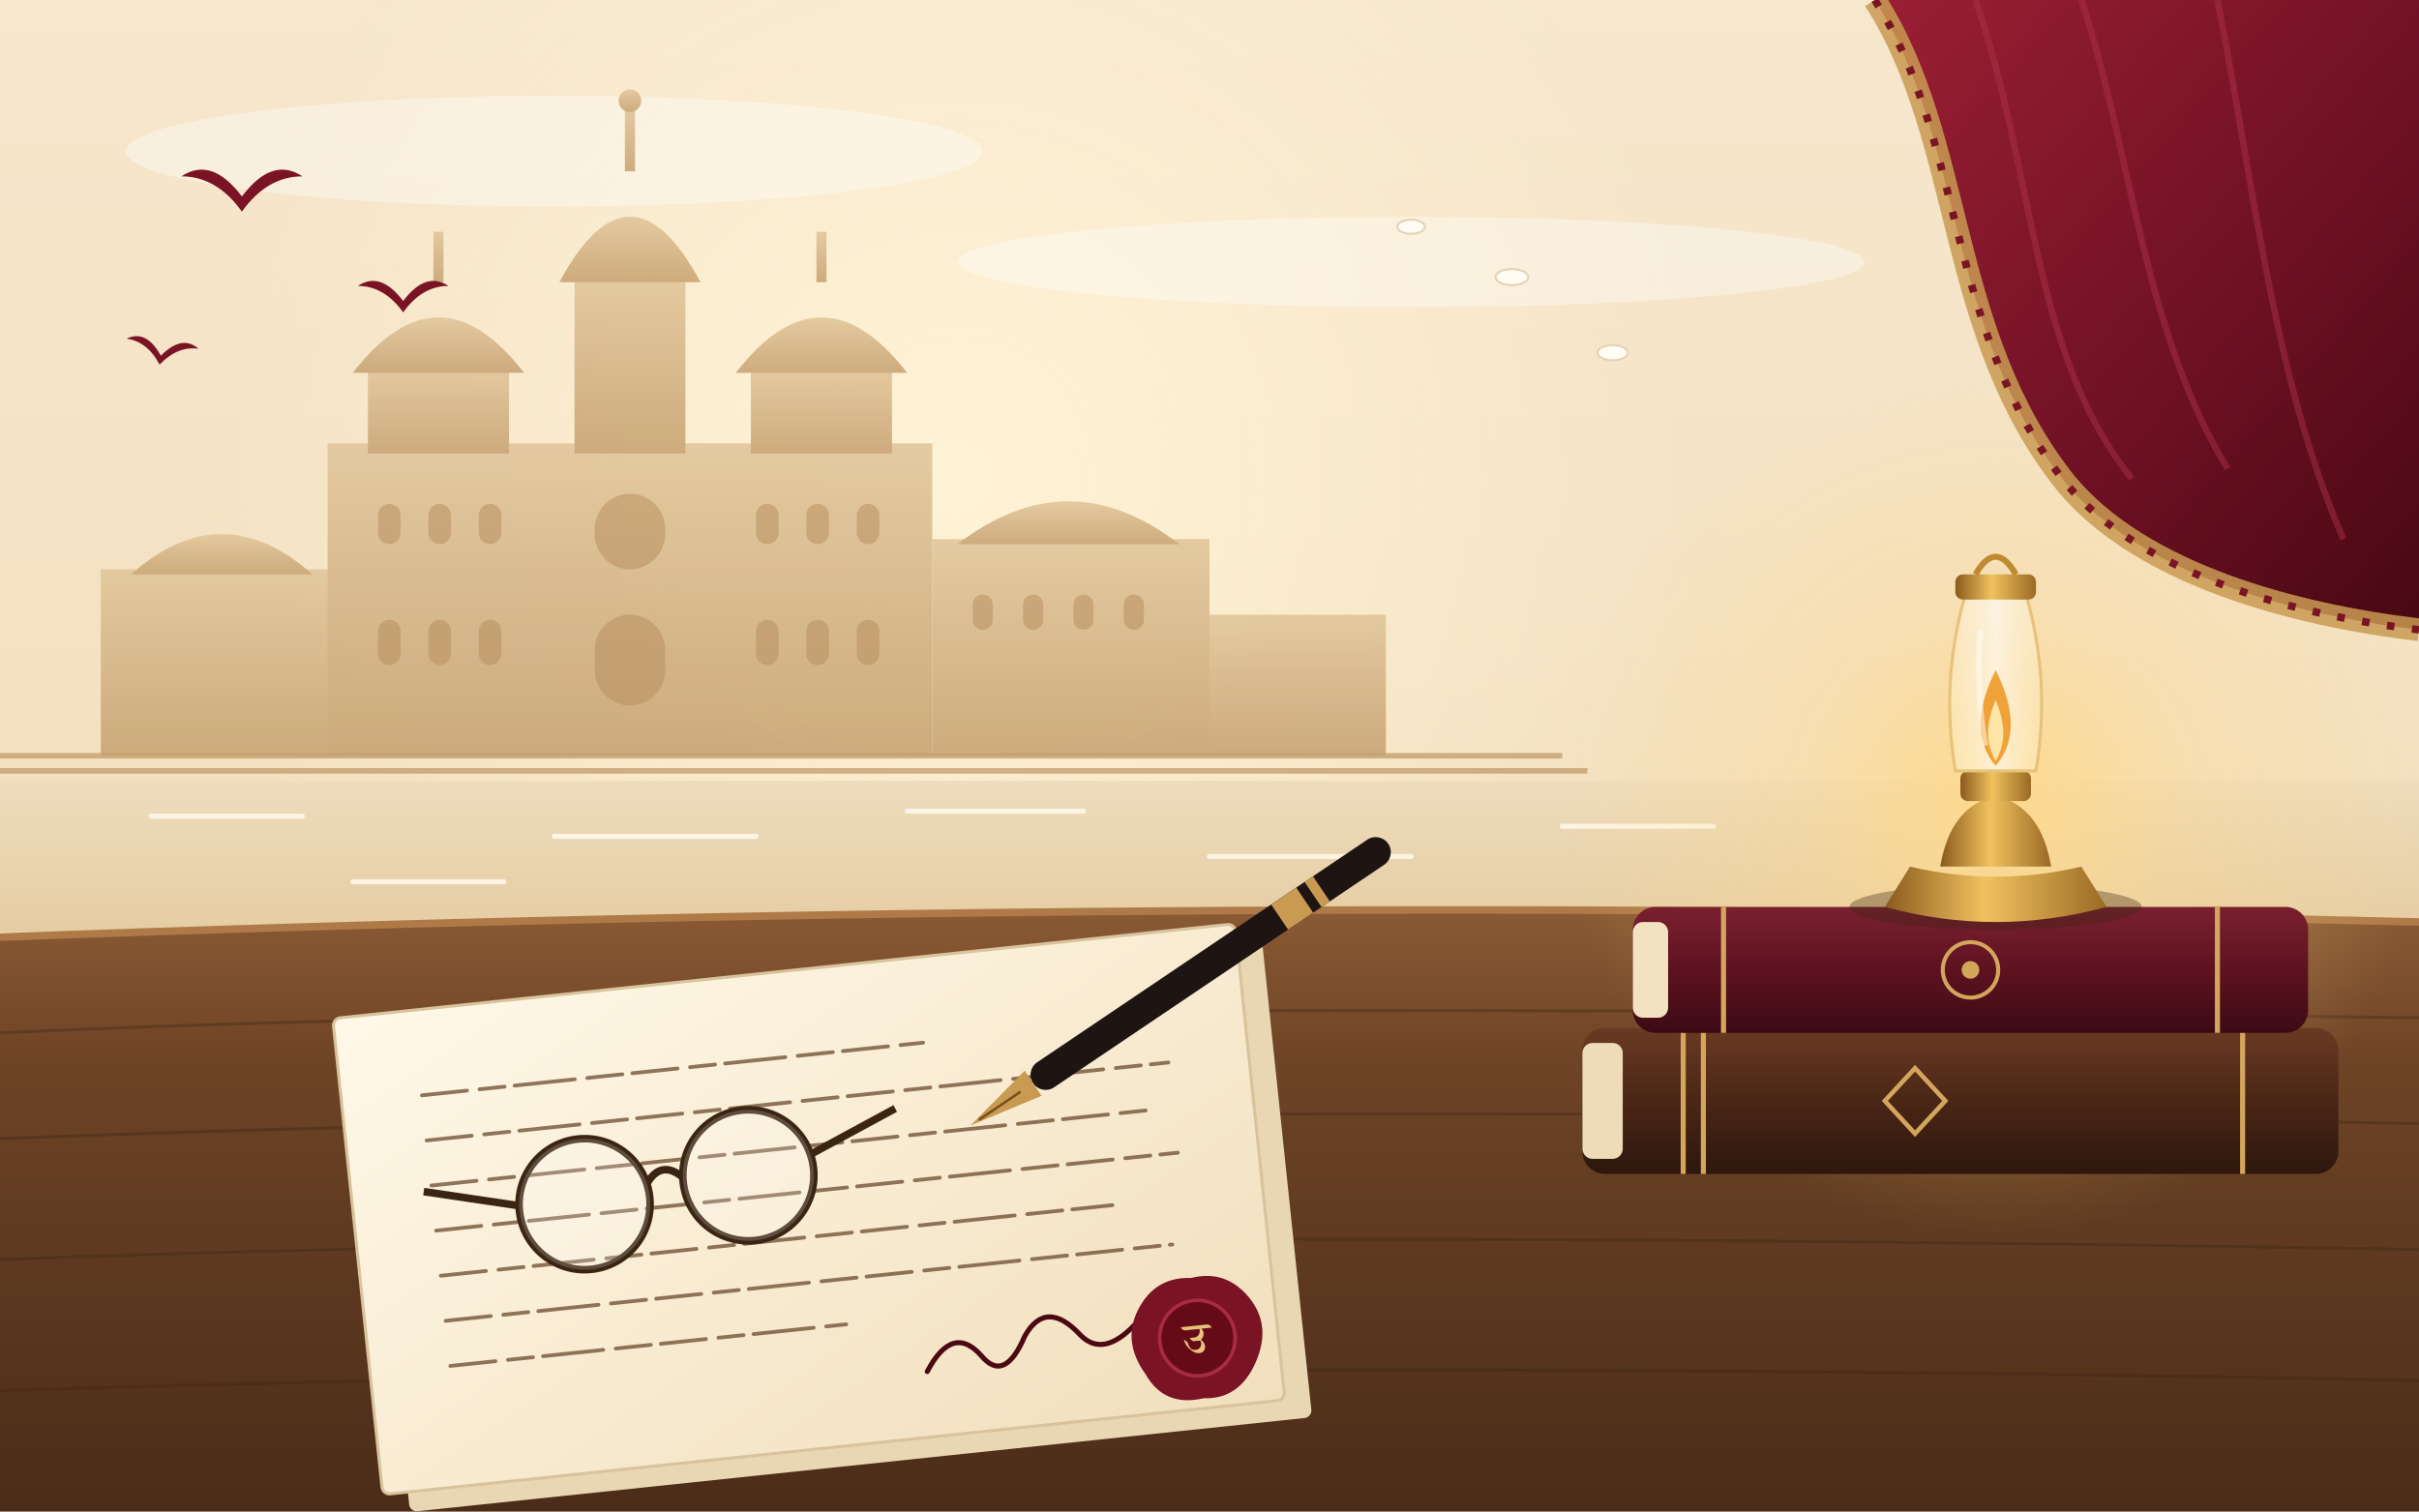
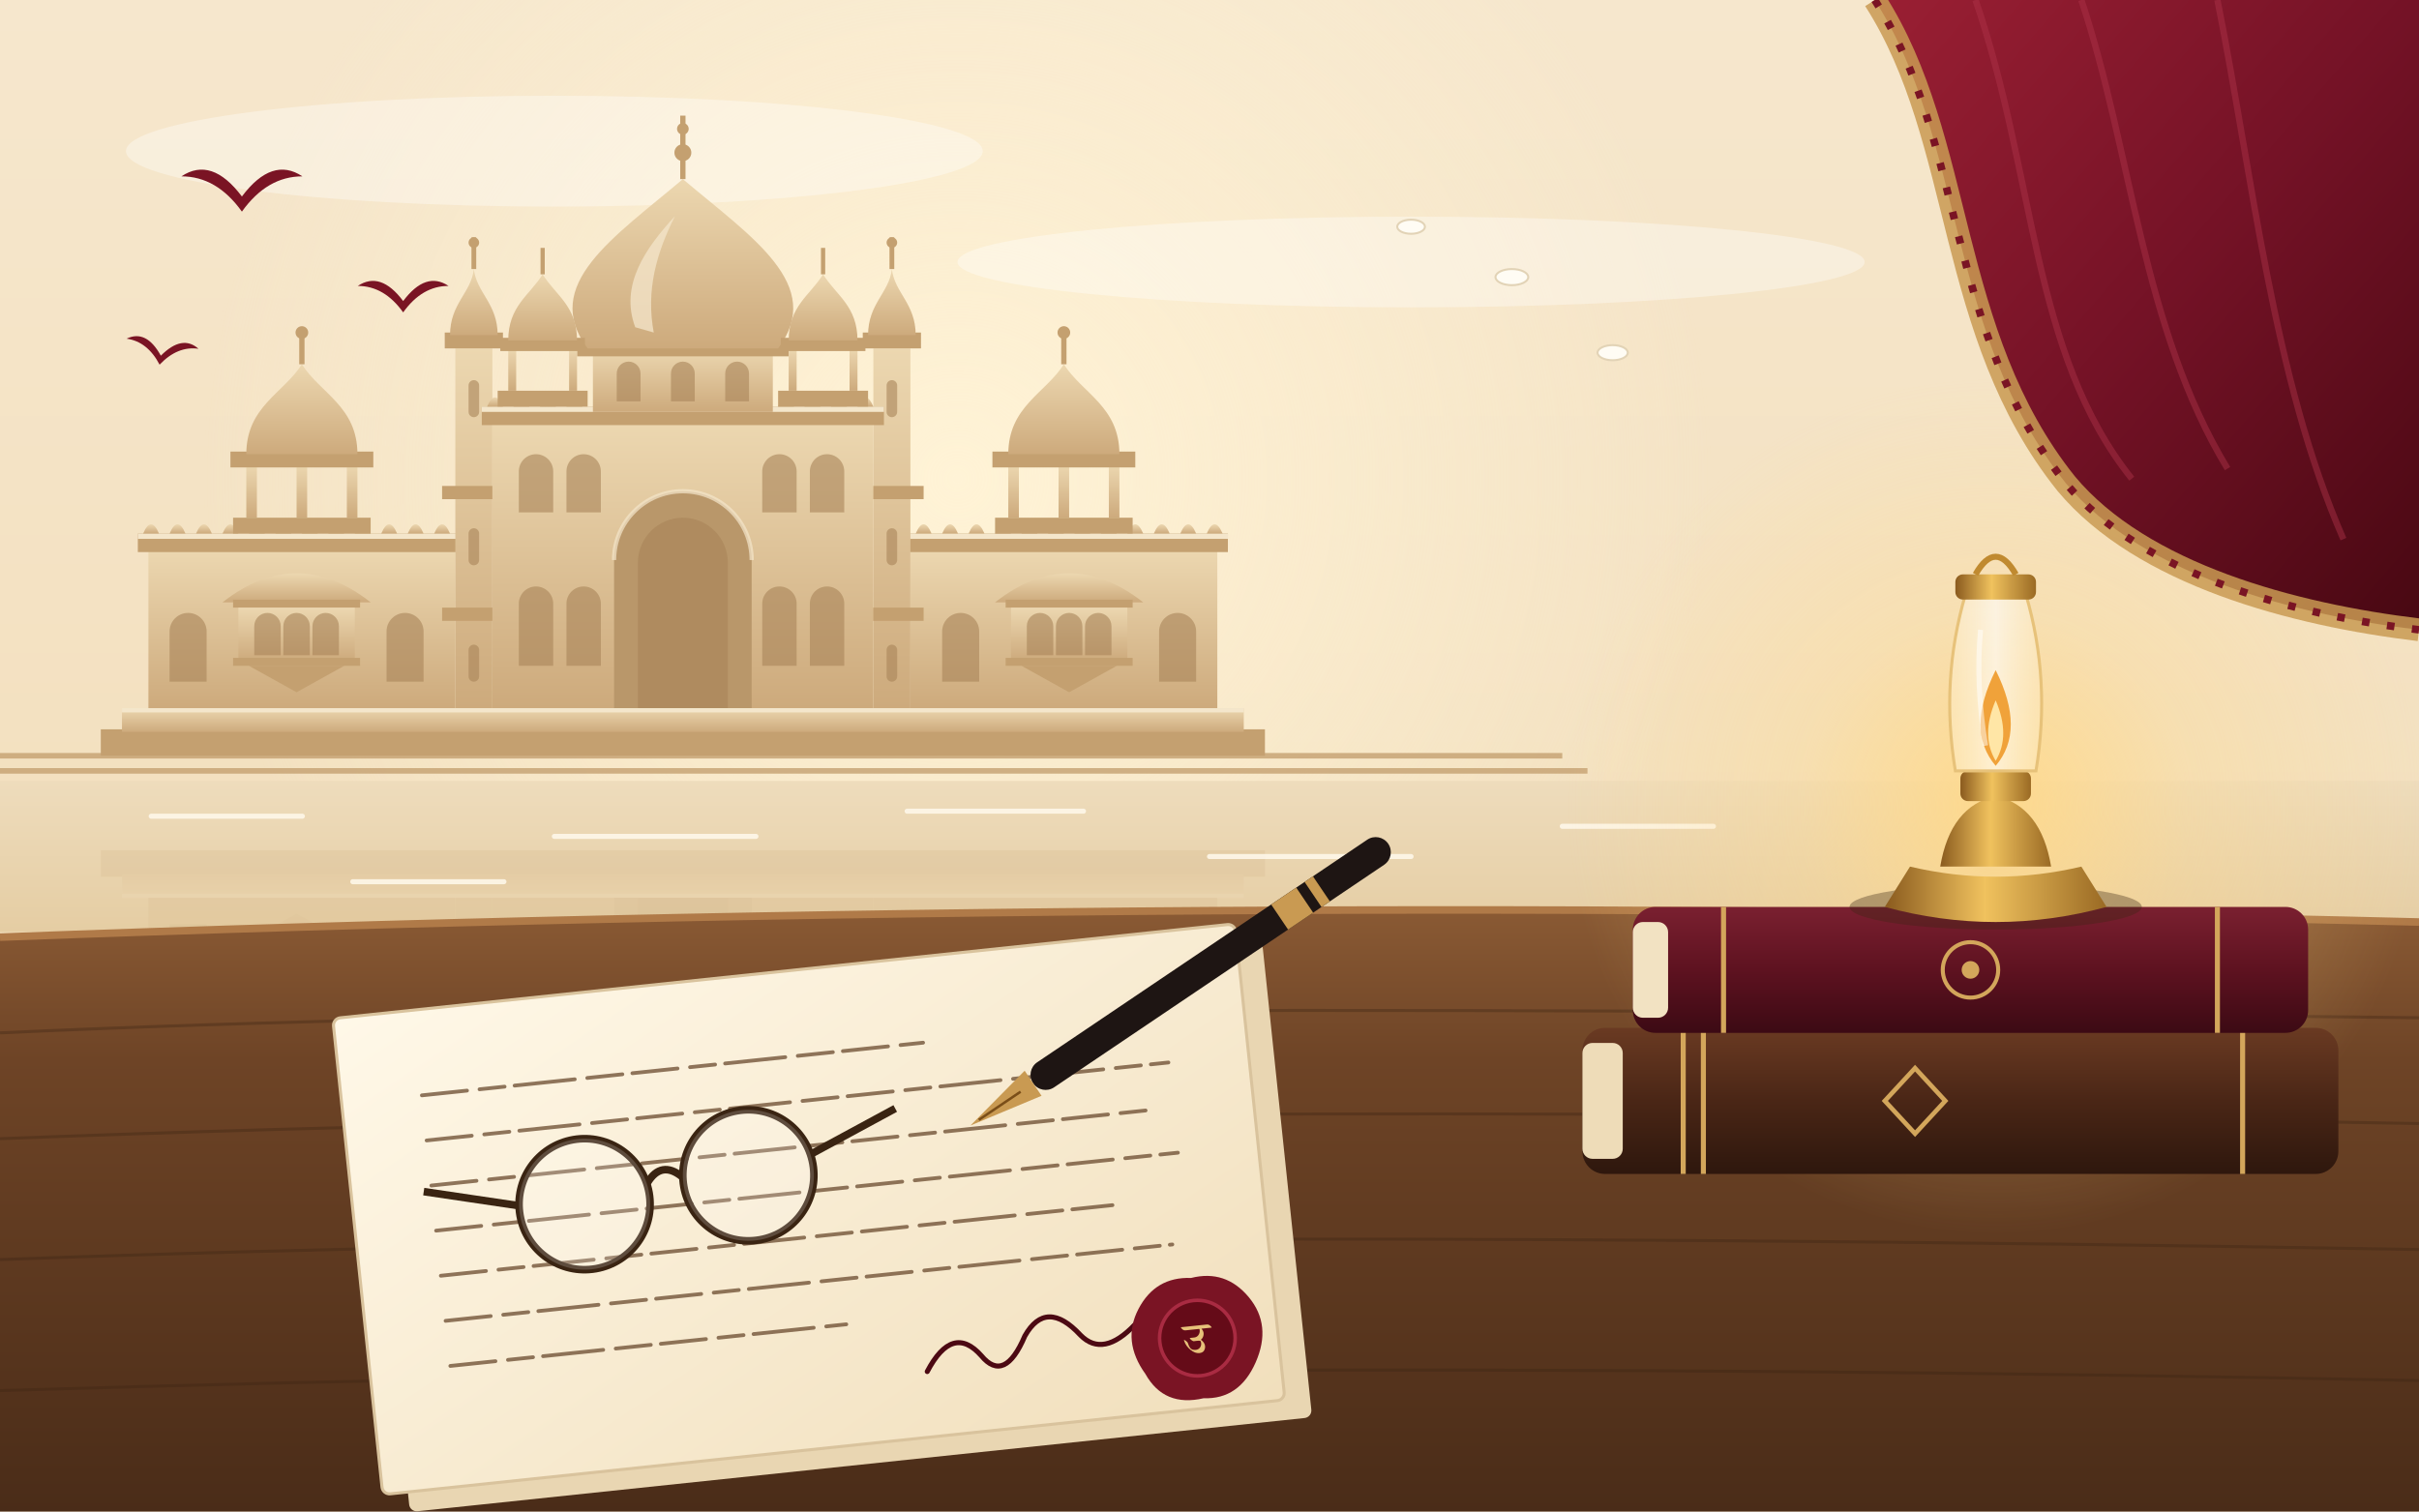
<svg xmlns="http://www.w3.org/2000/svg" viewBox="0 0 960 600">
  <defs>
+     <linearGradient id="edPalA" x1="0" y1="0" x2="0" y2="1">
+       <stop offset="0" stop-color="#ECD7B0" />
+       <stop offset="1" stop-color="#CDAA7C" />
+     </linearGradient>
    <linearGradient id="edSky" x1="0" y1="0" x2="0" y2="1">
      <stop offset="0" stop-color="#F6E7CD" />
      <stop offset=".55" stop-color="#F3E0BF" />
      <stop offset="1" stop-color="#EFD8B2" />
    </linearGradient>
    <radialGradient id="edGlow" cx=".5" cy=".5" r=".5">
      <stop offset="0" stop-color="#FFF3D6" />
      <stop offset="1" stop-color="#FFF3D6" stop-opacity="0" />
    </radialGradient>
    <radialGradient id="edLampGlow" cx=".5" cy=".5" r=".5">
      <stop offset="0" stop-color="#FFD98A" stop-opacity=".95" />
      <stop offset=".45" stop-color="#FFD98A" stop-opacity=".3" />
      <stop offset="1" stop-color="#FFD98A" stop-opacity="0" />
    </radialGradient>
    <linearGradient id="edPal" x1="0" y1="0" x2="0" y2="1">
      <stop offset="0" stop-color="#E2C79C" />
      <stop offset="1" stop-color="#C9A576" />
    </linearGradient>
    <linearGradient id="edRiver" x1="0" y1="0" x2="0" y2="1">
      <stop offset="0" stop-color="#EEDCBC" />
      <stop offset="1" stop-color="#E5CDA3" />
    </linearGradient>
    <linearGradient id="edDesk" x1="0" y1="0" x2="0" y2="1">
      <stop offset="0" stop-color="#8A5A34" />
      <stop offset=".25" stop-color="#6E4426" />
      <stop offset="1" stop-color="#4A2C18" />
    </linearGradient>
    <linearGradient id="edPaper" x1="0" y1="0" x2="1" y2="1">
      <stop offset="0" stop-color="#FFF8E8" />
      <stop offset="1" stop-color="#F1DFBC" />
    </linearGradient>
    <linearGradient id="edLeather" x1="0" y1="0" x2="0" y2="1">
      <stop offset="0" stop-color="#6A3A22" />
      <stop offset=".5" stop-color="#4A2616" />
      <stop offset="1" stop-color="#2E170D" />
    </linearGradient>
    <linearGradient id="edLeather2" x1="0" y1="0" x2="0" y2="1">
      <stop offset="0" stop-color="#7A2030" />
      <stop offset=".5" stop-color="#5E1220" />
      <stop offset="1" stop-color="#3C0A14" />
    </linearGradient>
    <linearGradient id="edBrass" x1="0" y1="0" x2="1" y2="0">
      <stop offset="0" stop-color="#8A5A1E" />
      <stop offset=".45" stop-color="#F0C25E" />
      <stop offset="1" stop-color="#9A6A24" />
    </linearGradient>
    <linearGradient id="edGlass" x1="0" y1="0" x2="1" y2="0">
      <stop offset="0" stop-color="#FFF3D6" stop-opacity=".35" />
      <stop offset=".5" stop-color="#FFFFFF" stop-opacity=".6" />
      <stop offset="1" stop-color="#FFF3D6" stop-opacity=".3" />
    </linearGradient>
    <linearGradient id="edVelvet" x1="0" y1="0" x2="1" y2="1">
      <stop offset="0" stop-color="#9A1F33" />
      <stop offset=".5" stop-color="#741226" />
      <stop offset="1" stop-color="#480812" />
    </linearGradient>
  </defs>
  <rect width="960" height="600" fill="url(#edSky)" />
  <circle class="uj-sunglow" cx="380" cy="190" r="300" fill="url(#edGlow)" />
  <g fill="#FFFFFF" opacity=".35">
    <ellipse cx="220" cy="60" rx="170" ry="22" />
    <ellipse cx="560" cy="104" rx="180" ry="18" />
  </g>
-   <g fill="url(#edPal)" opacity=".92">
-     <rect x="40" y="226" width="96" height="74" />
-     <path d="M52 228 Q88 196 124 228Z" />
-     <rect x="130" y="176" width="240" height="124" />
-     <rect x="146" y="146" width="56" height="34" />
-     <path d="M140 148 Q174 104 208 148Z" />
-     <rect x="172" y="92" width="4" height="20" />
-     <rect x="298" y="146" width="56" height="34" />
-     <path d="M292 148 Q326 104 360 148Z" />
-     <rect x="324" y="92" width="4" height="20" />
-     <rect x="228" y="110" width="44" height="70" />
-     <path d="M222 112 Q250 60 278 112Z" />
-     <rect x="248" y="42" width="4" height="26" />
-     <circle cx="250" cy="40" r="4.5" />
-     <rect x="370" y="214" width="110" height="86" />
-     <path d="M380 216 Q424 182 468 216Z" />
-     <rect x="480" y="244" width="70" height="56" />
-   </g>
-   <g fill="#B48C5C" opacity=".5">
-     <rect x="150" y="200" width="9" height="16" rx="4.5" />
-     <rect x="170" y="200" width="9" height="16" rx="4.5" />
-     <rect x="190" y="200" width="9" height="16" rx="4.5" />
-     <rect x="236" y="196" width="28" height="30" rx="14" />
-     <rect x="300" y="200" width="9" height="16" rx="4.5" />
-     <rect x="320" y="200" width="9" height="16" rx="4.5" />
-     <rect x="340" y="200" width="9" height="16" rx="4.5" />
-     <rect x="150" y="246" width="9" height="18" rx="4.5" />
-     <rect x="170" y="246" width="9" height="18" rx="4.5" />
-     <rect x="190" y="246" width="9" height="18" rx="4.5" />
-     <rect x="236" y="244" width="28" height="36" rx="14" />
-     <rect x="300" y="246" width="9" height="18" rx="4.5" />
-     <rect x="320" y="246" width="9" height="18" rx="4.5" />
-     <rect x="340" y="246" width="9" height="18" rx="4.5" />
-     <rect x="386" y="236" width="8" height="14" rx="4" />
-     <rect x="406" y="236" width="8" height="14" rx="4" />
-     <rect x="426" y="236" width="8" height="14" rx="4" />
-     <rect x="446" y="236" width="8" height="14" rx="4" />
+   <g transform="translate(40.0 37.5) scale(1.05)">
+     <g class="uj-palace">
+       <rect x="0" y="240" width="440" height="10" fill="#C4A070" />
+       <rect x="8" y="232" width="424" height="9" fill="url(#edPalA)" />
+       <rect x="8" y="232" width="424" height="1.6" fill="#F4E6CB" />
+       <g>
+         <rect x="18" y="172" width="116" height="60" fill="url(#edPalA)" />
+         <rect x="14" y="166" width="124" height="7" fill="#C4A070" />
+         <rect x="14" y="166" width="124" height="2" fill="#F4E6CB" />
+         <path d="M16 166 q3 -7 6 0Z" fill="url(#edPalA)" />
+         <path d="M26 166 q3 -7 6 0Z" fill="url(#edPalA)" />
+         <path d="M36 166 q3 -7 6 0Z" fill="url(#edPalA)" />
+         <path d="M46 166 q3 -7 6 0Z" fill="url(#edPalA)" />
+         <path d="M56 166 q3 -7 6 0Z" fill="url(#edPalA)" />
+         <path d="M66 166 q3 -7 6 0Z" fill="url(#edPalA)" />
+         <path d="M76 166 q3 -7 6 0Z" fill="url(#edPalA)" />
+         <path d="M86 166 q3 -7 6 0Z" fill="url(#edPalA)" />
+         <path d="M96 166 q3 -7 6 0Z" fill="url(#edPalA)" />
+         <path d="M106 166 q3 -7 6 0Z" fill="url(#edPalA)" />
+         <path d="M116 166 q3 -7 6 0Z" fill="url(#edPalA)" />
+         <path d="M126 166 q3 -7 6 0Z" fill="url(#edPalA)" />
+         <path d="M46 192 Q74 170 102 192Z" fill="url(#edPalA)" />
+         <rect x="50" y="191" width="48" height="3" fill="#C4A070" />
+         <rect x="52" y="194" width="44" height="20" fill="url(#edPalA)" />
+         <path d="M58 212 V201.0 A5.0 5.0 0 0 1 68 201.0 V212Z" fill="#A88458" opacity=".6" />
+         <path d="M69 212 V201.0 A5.0 5.0 0 0 1 79 201.0 V212Z" fill="#A88458" opacity=".6" />
+         <path d="M80 212 V201.0 A5.0 5.0 0 0 1 90 201.0 V212Z" fill="#A88458" opacity=".6" />
+         <rect x="50" y="213" width="48" height="3" fill="#C4A070" />
+         <path d="M56 216 L74 226 L92 216Z" fill="#C4A070" />
+         <path d="M26 222 V203.0 A7.0 7.0 0 0 1 40 203.0 V222Z" fill="#A88458" opacity=".6" />
+         <path d="M108 222 V203.0 A7.0 7.0 0 0 1 122 203.0 V222Z" fill="#A88458" opacity=".6" />
+         <rect x="50" y="160" width="52" height="6" fill="#C4A070" />
+         <rect x="55" y="140" width="4" height="20" fill="url(#edPalA)" />
+         <rect x="74" y="140" width="4" height="20" fill="url(#edPalA)" />
+         <rect x="93" y="140" width="4" height="20" fill="url(#edPalA)" />
+         <rect x="49" y="135" width="54" height="6" fill="#C4A070" />
+         <path d="M55 136 C55 118 69 113 76 102 C83 113 97 118 97 136Z" fill="url(#edPalA)" />
+         <path d="M76 102 V88" stroke="#C4A070" stroke-width="2" />
+         <circle cx="76" cy="90" r="2.4" fill="#C4A070" />
+         <rect x="134" y="96" width="14" height="136" fill="url(#edPalA)" />
+         <rect x="129" y="148" width="24" height="5" fill="#C4A070" />
+         <rect x="129" y="194" width="24" height="5" fill="#C4A070" />
+         <rect x="130" y="90" width="22" height="6" fill="#C4A070" />
+         <path d="M132 91 C132 79 140 75 141 66 C142 75 150 79 150 91Z" fill="url(#edPalA)" />
+         <path d="M141 66 V54" stroke="#C4A070" stroke-width="1.8" />
+         <circle cx="141" cy="56" r="2" fill="#C4A070" />
+         <rect x="139" y="108" width="4" height="14" rx="2" fill="#A88458" opacity=".6" />
+         <rect x="139" y="164" width="4" height="14" rx="2" fill="#A88458" opacity=".6" />
+         <rect x="139" y="208" width="4" height="14" rx="2" fill="#A88458" opacity=".6" />
+       </g>
+       <g transform="translate(440 0) scale(-1 1)">
+         <rect x="18" y="172" width="116" height="60" fill="url(#edPalA)" />
+         <rect x="14" y="166" width="124" height="7" fill="#C4A070" />
+         <rect x="14" y="166" width="124" height="2" fill="#F4E6CB" />
+         <path d="M16 166 q3 -7 6 0Z" fill="url(#edPalA)" />
+         <path d="M26 166 q3 -7 6 0Z" fill="url(#edPalA)" />
+         <path d="M36 166 q3 -7 6 0Z" fill="url(#edPalA)" />
+         <path d="M46 166 q3 -7 6 0Z" fill="url(#edPalA)" />
+         <path d="M56 166 q3 -7 6 0Z" fill="url(#edPalA)" />
+         <path d="M66 166 q3 -7 6 0Z" fill="url(#edPalA)" />
+         <path d="M76 166 q3 -7 6 0Z" fill="url(#edPalA)" />
+         <path d="M86 166 q3 -7 6 0Z" fill="url(#edPalA)" />
+         <path d="M96 166 q3 -7 6 0Z" fill="url(#edPalA)" />
+         <path d="M106 166 q3 -7 6 0Z" fill="url(#edPalA)" />
+         <path d="M116 166 q3 -7 6 0Z" fill="url(#edPalA)" />
+         <path d="M126 166 q3 -7 6 0Z" fill="url(#edPalA)" />
+         <path d="M46 192 Q74 170 102 192Z" fill="url(#edPalA)" />
+         <rect x="50" y="191" width="48" height="3" fill="#C4A070" />
+         <rect x="52" y="194" width="44" height="20" fill="url(#edPalA)" />
+         <path d="M58 212 V201.0 A5.0 5.0 0 0 1 68 201.0 V212Z" fill="#A88458" opacity=".6" />
+         <path d="M69 212 V201.0 A5.0 5.0 0 0 1 79 201.0 V212Z" fill="#A88458" opacity=".6" />
+         <path d="M80 212 V201.0 A5.0 5.0 0 0 1 90 201.0 V212Z" fill="#A88458" opacity=".6" />
+         <rect x="50" y="213" width="48" height="3" fill="#C4A070" />
+         <path d="M56 216 L74 226 L92 216Z" fill="#C4A070" />
+         <path d="M26 222 V203.0 A7.0 7.0 0 0 1 40 203.0 V222Z" fill="#A88458" opacity=".6" />
+         <path d="M108 222 V203.0 A7.0 7.0 0 0 1 122 203.0 V222Z" fill="#A88458" opacity=".6" />
+         <rect x="50" y="160" width="52" height="6" fill="#C4A070" />
+         <rect x="55" y="140" width="4" height="20" fill="url(#edPalA)" />
+         <rect x="74" y="140" width="4" height="20" fill="url(#edPalA)" />
+         <rect x="93" y="140" width="4" height="20" fill="url(#edPalA)" />
+         <rect x="49" y="135" width="54" height="6" fill="#C4A070" />
+         <path d="M55 136 C55 118 69 113 76 102 C83 113 97 118 97 136Z" fill="url(#edPalA)" />
+         <path d="M76 102 V88" stroke="#C4A070" stroke-width="2" />
+         <circle cx="76" cy="90" r="2.4" fill="#C4A070" />
+         <rect x="134" y="96" width="14" height="136" fill="url(#edPalA)" />
+         <rect x="129" y="148" width="24" height="5" fill="#C4A070" />
+         <rect x="129" y="194" width="24" height="5" fill="#C4A070" />
+         <rect x="130" y="90" width="22" height="6" fill="#C4A070" />
+         <path d="M132 91 C132 79 140 75 141 66 C142 75 150 79 150 91Z" fill="url(#edPalA)" />
+         <path d="M141 66 V54" stroke="#C4A070" stroke-width="1.8" />
+         <circle cx="141" cy="56" r="2" fill="#C4A070" />
+         <rect x="139" y="108" width="4" height="14" rx="2" fill="#A88458" opacity=".6" />
+         <rect x="139" y="164" width="4" height="14" rx="2" fill="#A88458" opacity=".6" />
+         <rect x="139" y="208" width="4" height="14" rx="2" fill="#A88458" opacity=".6" />
+       </g>
+       <rect x="148" y="124" width="144" height="108" fill="url(#edPalA)" />
+       <rect x="144" y="118" width="152" height="7" fill="#C4A070" />
+       <rect x="144" y="118" width="152" height="2" fill="#F4E6CB" />
+       <path d="M146 118 q3 -7 6 0Z" fill="url(#edPalA)" />
+       <path d="M156 118 q3 -7 6 0Z" fill="url(#edPalA)" />
+       <path d="M166 118 q3 -7 6 0Z" fill="url(#edPalA)" />
+       <path d="M176 118 q3 -7 6 0Z" fill="url(#edPalA)" />
+       <path d="M186 118 q3 -7 6 0Z" fill="url(#edPalA)" />
+       <path d="M196 118 q3 -7 6 0Z" fill="url(#edPalA)" />
+       <path d="M206 118 q3 -7 6 0Z" fill="url(#edPalA)" />
+       <path d="M216 118 q3 -7 6 0Z" fill="url(#edPalA)" />
+       <path d="M226 118 q3 -7 6 0Z" fill="url(#edPalA)" />
+       <path d="M236 118 q3 -7 6 0Z" fill="url(#edPalA)" />
+       <path d="M246 118 q3 -7 6 0Z" fill="url(#edPalA)" />
+       <path d="M256 118 q3 -7 6 0Z" fill="url(#edPalA)" />
+       <path d="M266 118 q3 -7 6 0Z" fill="url(#edPalA)" />
+       <path d="M276 118 q3 -7 6 0Z" fill="url(#edPalA)" />
+       <path d="M286 118 q3 -7 6 0Z" fill="url(#edPalA)" />
+       <path d="M194 232 V176.0 A26.0 26.0 0 0 1 246 176.0 V232Z" fill="#B9976A" />
+       <path d="M203 232 V177.0 A17.0 17.0 0 0 1 237 177.0 V232Z" fill="#A88458" opacity=".6" />
+       <path d="M194 176 A26 26 0 0 1 246 176" fill="none" stroke="#F4E6CB" stroke-width="1.6" opacity=".7" />
+       <path d="M158 158 V142.5 A6.5 6.5 0 0 1 171 142.5 V158Z" fill="#A88458" opacity=".6" />
+       <path d="M158 216 V192.5 A6.5 6.5 0 0 1 171 192.5 V216Z" fill="#A88458" opacity=".6" />
+       <path d="M176 158 V142.5 A6.5 6.5 0 0 1 189 142.5 V158Z" fill="#A88458" opacity=".6" />
+       <path d="M176 216 V192.5 A6.5 6.5 0 0 1 189 192.5 V216Z" fill="#A88458" opacity=".6" />
+       <path d="M250 158 V142.5 A6.5 6.5 0 0 1 263 142.5 V158Z" fill="#A88458" opacity=".6" />
+       <path d="M250 216 V192.5 A6.5 6.5 0 0 1 263 192.5 V216Z" fill="#A88458" opacity=".6" />
+       <path d="M268 158 V142.5 A6.5 6.5 0 0 1 281 142.5 V158Z" fill="#A88458" opacity=".6" />
+       <path d="M268 216 V192.5 A6.5 6.5 0 0 1 281 192.5 V216Z" fill="#A88458" opacity=".6" />
+       <rect x="186" y="96" width="68" height="24" fill="url(#edPalA)" />
+       <path d="M195 116 V105.5 A4.5 4.5 0 0 1 204 105.5 V116Z" fill="#A88458" opacity=".6" />
+       <path d="M215.5 116 V105.5 A4.5 4.5 0 0 1 224.5 105.5 V116Z" fill="#A88458" opacity=".6" />
+       <path d="M236 116 V105.5 A4.5 4.5 0 0 1 245 105.5 V116Z" fill="#A88458" opacity=".6" />
+       <rect x="180" y="94" width="80" height="5" fill="#C4A070" />
+       <path d="M184 96 C166 72 194 54 220 32 C246 54 274 72 256 96Z" fill="url(#edPalA)" />
+       <path d="M202 88 C196 72 206 58 217 46 C210 60 206 74 209 90Z" fill="#F4E6CB" opacity=".75" />
+       <path d="M220 32 V8" stroke="#C4A070" stroke-width="2" />
+       <circle cx="220" cy="22" r="3.2" fill="#C4A070" />
+       <circle cx="220" cy="13" r="2.2" fill="#C4A070" />
+       <rect x="150" y="112" width="34" height="6" fill="#C4A070" />
+       <rect x="154" y="96" width="3" height="16" fill="url(#edPalA)" />
+       <rect x="177" y="96" width="3" height="16" fill="url(#edPalA)" />
+       <rect x="151" y="92" width="32" height="5" fill="#C4A070" />
+       <path d="M154 93 C154 80 162 76 167 68 C172 76 180 80 180 93Z" fill="url(#edPalA)" />
+       <path d="M167 68 V58" stroke="#C4A070" stroke-width="1.6" />
+       <rect x="256" y="112" width="34" height="6" fill="#C4A070" />
+       <rect x="260" y="96" width="3" height="16" fill="url(#edPalA)" />
+       <rect x="283" y="96" width="3" height="16" fill="url(#edPalA)" />
+       <rect x="257" y="92" width="32" height="5" fill="#C4A070" />
+       <path d="M260 93 C260 80 268 76 273 68 C278 76 286 80 286 93Z" fill="url(#edPalA)" />
+       <path d="M273 68 V58" stroke="#C4A070" stroke-width="1.6" />
+     </g>
  </g>
  <g stroke="#C4A070" stroke-width="2.2" opacity=".8">
    <line x1="0" y1="300" x2="620" y2="300" />
    <line x1="0" y1="306" x2="630" y2="306" />
  </g>
  <rect x="0" y="310" width="960" height="60" fill="url(#edRiver)" />
+   <clipPath id="edRivClip">
+     <rect x="0" y="310" width="960" height="60" />
+   </clipPath>
+   <g clip-path="url(#edRivClip)" opacity=".16">
+     <g transform="translate(40.0 600.0) scale(1.05 -1.05)">
+       <g class="uj-palace">
+         <rect x="0" y="240" width="440" height="10" fill="#C4A070" />
+         <rect x="8" y="232" width="424" height="9" fill="url(#edPalA)" />
+         <rect x="8" y="232" width="424" height="1.6" fill="#F4E6CB" />
+         <g>
+           <rect x="18" y="172" width="116" height="60" fill="url(#edPalA)" />
+           <rect x="14" y="166" width="124" height="7" fill="#C4A070" />
+           <rect x="14" y="166" width="124" height="2" fill="#F4E6CB" />
+           <path d="M16 166 q3 -7 6 0Z" fill="url(#edPalA)" />
+           <path d="M26 166 q3 -7 6 0Z" fill="url(#edPalA)" />
+           <path d="M36 166 q3 -7 6 0Z" fill="url(#edPalA)" />
+           <path d="M46 166 q3 -7 6 0Z" fill="url(#edPalA)" />
+           <path d="M56 166 q3 -7 6 0Z" fill="url(#edPalA)" />
+           <path d="M66 166 q3 -7 6 0Z" fill="url(#edPalA)" />
+           <path d="M76 166 q3 -7 6 0Z" fill="url(#edPalA)" />
+           <path d="M86 166 q3 -7 6 0Z" fill="url(#edPalA)" />
+           <path d="M96 166 q3 -7 6 0Z" fill="url(#edPalA)" />
+           <path d="M106 166 q3 -7 6 0Z" fill="url(#edPalA)" />
+           <path d="M116 166 q3 -7 6 0Z" fill="url(#edPalA)" />
+           <path d="M126 166 q3 -7 6 0Z" fill="url(#edPalA)" />
+           <path d="M46 192 Q74 170 102 192Z" fill="url(#edPalA)" />
+           <rect x="50" y="191" width="48" height="3" fill="#C4A070" />
+           <rect x="52" y="194" width="44" height="20" fill="url(#edPalA)" />
+           <path d="M58 212 V201.0 A5.0 5.0 0 0 1 68 201.0 V212Z" fill="#A88458" opacity=".6" />
+           <path d="M69 212 V201.0 A5.0 5.0 0 0 1 79 201.0 V212Z" fill="#A88458" opacity=".6" />
+           <path d="M80 212 V201.0 A5.0 5.0 0 0 1 90 201.0 V212Z" fill="#A88458" opacity=".6" />
+           <rect x="50" y="213" width="48" height="3" fill="#C4A070" />
+           <path d="M56 216 L74 226 L92 216Z" fill="#C4A070" />
+           <path d="M26 222 V203.0 A7.0 7.0 0 0 1 40 203.0 V222Z" fill="#A88458" opacity=".6" />
+           <path d="M108 222 V203.0 A7.0 7.0 0 0 1 122 203.0 V222Z" fill="#A88458" opacity=".6" />
+           <rect x="50" y="160" width="52" height="6" fill="#C4A070" />
+           <rect x="55" y="140" width="4" height="20" fill="url(#edPalA)" />
+           <rect x="74" y="140" width="4" height="20" fill="url(#edPalA)" />
+           <rect x="93" y="140" width="4" height="20" fill="url(#edPalA)" />
+           <rect x="49" y="135" width="54" height="6" fill="#C4A070" />
+           <path d="M55 136 C55 118 69 113 76 102 C83 113 97 118 97 136Z" fill="url(#edPalA)" />
+           <path d="M76 102 V88" stroke="#C4A070" stroke-width="2" />
+           <circle cx="76" cy="90" r="2.4" fill="#C4A070" />
+           <rect x="134" y="96" width="14" height="136" fill="url(#edPalA)" />
+           <rect x="129" y="148" width="24" height="5" fill="#C4A070" />
+           <rect x="129" y="194" width="24" height="5" fill="#C4A070" />
+           <rect x="130" y="90" width="22" height="6" fill="#C4A070" />
+           <path d="M132 91 C132 79 140 75 141 66 C142 75 150 79 150 91Z" fill="url(#edPalA)" />
+           <path d="M141 66 V54" stroke="#C4A070" stroke-width="1.8" />
+           <circle cx="141" cy="56" r="2" fill="#C4A070" />
+           <rect x="139" y="108" width="4" height="14" rx="2" fill="#A88458" opacity=".6" />
+           <rect x="139" y="164" width="4" height="14" rx="2" fill="#A88458" opacity=".6" />
+           <rect x="139" y="208" width="4" height="14" rx="2" fill="#A88458" opacity=".6" />
+         </g>
+         <g transform="translate(440 0) scale(-1 1)">
+           <rect x="18" y="172" width="116" height="60" fill="url(#edPalA)" />
+           <rect x="14" y="166" width="124" height="7" fill="#C4A070" />
+           <rect x="14" y="166" width="124" height="2" fill="#F4E6CB" />
+           <path d="M16 166 q3 -7 6 0Z" fill="url(#edPalA)" />
+           <path d="M26 166 q3 -7 6 0Z" fill="url(#edPalA)" />
+           <path d="M36 166 q3 -7 6 0Z" fill="url(#edPalA)" />
+           <path d="M46 166 q3 -7 6 0Z" fill="url(#edPalA)" />
+           <path d="M56 166 q3 -7 6 0Z" fill="url(#edPalA)" />
+           <path d="M66 166 q3 -7 6 0Z" fill="url(#edPalA)" />
+           <path d="M76 166 q3 -7 6 0Z" fill="url(#edPalA)" />
+           <path d="M86 166 q3 -7 6 0Z" fill="url(#edPalA)" />
+           <path d="M96 166 q3 -7 6 0Z" fill="url(#edPalA)" />
+           <path d="M106 166 q3 -7 6 0Z" fill="url(#edPalA)" />
+           <path d="M116 166 q3 -7 6 0Z" fill="url(#edPalA)" />
+           <path d="M126 166 q3 -7 6 0Z" fill="url(#edPalA)" />
+           <path d="M46 192 Q74 170 102 192Z" fill="url(#edPalA)" />
+           <rect x="50" y="191" width="48" height="3" fill="#C4A070" />
+           <rect x="52" y="194" width="44" height="20" fill="url(#edPalA)" />
+           <path d="M58 212 V201.0 A5.0 5.0 0 0 1 68 201.0 V212Z" fill="#A88458" opacity=".6" />
+           <path d="M69 212 V201.0 A5.0 5.0 0 0 1 79 201.0 V212Z" fill="#A88458" opacity=".6" />
+           <path d="M80 212 V201.0 A5.0 5.0 0 0 1 90 201.0 V212Z" fill="#A88458" opacity=".6" />
+           <rect x="50" y="213" width="48" height="3" fill="#C4A070" />
+           <path d="M56 216 L74 226 L92 216Z" fill="#C4A070" />
+           <path d="M26 222 V203.0 A7.0 7.0 0 0 1 40 203.0 V222Z" fill="#A88458" opacity=".6" />
+           <path d="M108 222 V203.0 A7.0 7.0 0 0 1 122 203.0 V222Z" fill="#A88458" opacity=".6" />
+           <rect x="50" y="160" width="52" height="6" fill="#C4A070" />
+           <rect x="55" y="140" width="4" height="20" fill="url(#edPalA)" />
+           <rect x="74" y="140" width="4" height="20" fill="url(#edPalA)" />
+           <rect x="93" y="140" width="4" height="20" fill="url(#edPalA)" />
+           <rect x="49" y="135" width="54" height="6" fill="#C4A070" />
+           <path d="M55 136 C55 118 69 113 76 102 C83 113 97 118 97 136Z" fill="url(#edPalA)" />
+           <path d="M76 102 V88" stroke="#C4A070" stroke-width="2" />
+           <circle cx="76" cy="90" r="2.4" fill="#C4A070" />
+           <rect x="134" y="96" width="14" height="136" fill="url(#edPalA)" />
+           <rect x="129" y="148" width="24" height="5" fill="#C4A070" />
+           <rect x="129" y="194" width="24" height="5" fill="#C4A070" />
+           <rect x="130" y="90" width="22" height="6" fill="#C4A070" />
+           <path d="M132 91 C132 79 140 75 141 66 C142 75 150 79 150 91Z" fill="url(#edPalA)" />
+           <path d="M141 66 V54" stroke="#C4A070" stroke-width="1.8" />
+           <circle cx="141" cy="56" r="2" fill="#C4A070" />
+           <rect x="139" y="108" width="4" height="14" rx="2" fill="#A88458" opacity=".6" />
+           <rect x="139" y="164" width="4" height="14" rx="2" fill="#A88458" opacity=".6" />
+           <rect x="139" y="208" width="4" height="14" rx="2" fill="#A88458" opacity=".6" />
+         </g>
+         <rect x="148" y="124" width="144" height="108" fill="url(#edPalA)" />
+         <rect x="144" y="118" width="152" height="7" fill="#C4A070" />
+         <rect x="144" y="118" width="152" height="2" fill="#F4E6CB" />
+         <path d="M146 118 q3 -7 6 0Z" fill="url(#edPalA)" />
+         <path d="M156 118 q3 -7 6 0Z" fill="url(#edPalA)" />
+         <path d="M166 118 q3 -7 6 0Z" fill="url(#edPalA)" />
+         <path d="M176 118 q3 -7 6 0Z" fill="url(#edPalA)" />
+         <path d="M186 118 q3 -7 6 0Z" fill="url(#edPalA)" />
+         <path d="M196 118 q3 -7 6 0Z" fill="url(#edPalA)" />
+         <path d="M206 118 q3 -7 6 0Z" fill="url(#edPalA)" />
+         <path d="M216 118 q3 -7 6 0Z" fill="url(#edPalA)" />
+         <path d="M226 118 q3 -7 6 0Z" fill="url(#edPalA)" />
+         <path d="M236 118 q3 -7 6 0Z" fill="url(#edPalA)" />
+         <path d="M246 118 q3 -7 6 0Z" fill="url(#edPalA)" />
+         <path d="M256 118 q3 -7 6 0Z" fill="url(#edPalA)" />
+         <path d="M266 118 q3 -7 6 0Z" fill="url(#edPalA)" />
+         <path d="M276 118 q3 -7 6 0Z" fill="url(#edPalA)" />
+         <path d="M286 118 q3 -7 6 0Z" fill="url(#edPalA)" />
+         <path d="M194 232 V176.0 A26.0 26.0 0 0 1 246 176.0 V232Z" fill="#B9976A" />
+         <path d="M203 232 V177.0 A17.0 17.0 0 0 1 237 177.0 V232Z" fill="#A88458" opacity=".6" />
+         <path d="M194 176 A26 26 0 0 1 246 176" fill="none" stroke="#F4E6CB" stroke-width="1.6" opacity=".7" />
+         <path d="M158 158 V142.5 A6.5 6.5 0 0 1 171 142.5 V158Z" fill="#A88458" opacity=".6" />
+         <path d="M158 216 V192.5 A6.5 6.5 0 0 1 171 192.5 V216Z" fill="#A88458" opacity=".6" />
+         <path d="M176 158 V142.5 A6.5 6.5 0 0 1 189 142.5 V158Z" fill="#A88458" opacity=".6" />
+         <path d="M176 216 V192.5 A6.5 6.5 0 0 1 189 192.5 V216Z" fill="#A88458" opacity=".6" />
+         <path d="M250 158 V142.5 A6.5 6.5 0 0 1 263 142.5 V158Z" fill="#A88458" opacity=".6" />
+         <path d="M250 216 V192.5 A6.5 6.5 0 0 1 263 192.5 V216Z" fill="#A88458" opacity=".6" />
+         <path d="M268 158 V142.5 A6.5 6.5 0 0 1 281 142.5 V158Z" fill="#A88458" opacity=".6" />
+         <path d="M268 216 V192.5 A6.5 6.5 0 0 1 281 192.5 V216Z" fill="#A88458" opacity=".6" />
+         <rect x="186" y="96" width="68" height="24" fill="url(#edPalA)" />
+         <path d="M195 116 V105.5 A4.5 4.5 0 0 1 204 105.5 V116Z" fill="#A88458" opacity=".6" />
+         <path d="M215.5 116 V105.5 A4.5 4.5 0 0 1 224.5 105.5 V116Z" fill="#A88458" opacity=".6" />
+         <path d="M236 116 V105.5 A4.5 4.5 0 0 1 245 105.5 V116Z" fill="#A88458" opacity=".6" />
+         <rect x="180" y="94" width="80" height="5" fill="#C4A070" />
+         <path d="M184 96 C166 72 194 54 220 32 C246 54 274 72 256 96Z" fill="url(#edPalA)" />
+         <path d="M202 88 C196 72 206 58 217 46 C210 60 206 74 209 90Z" fill="#F4E6CB" opacity=".75" />
+         <path d="M220 32 V8" stroke="#C4A070" stroke-width="2" />
+         <circle cx="220" cy="22" r="3.2" fill="#C4A070" />
+         <circle cx="220" cy="13" r="2.2" fill="#C4A070" />
+         <rect x="150" y="112" width="34" height="6" fill="#C4A070" />
+         <rect x="154" y="96" width="3" height="16" fill="url(#edPalA)" />
+         <rect x="177" y="96" width="3" height="16" fill="url(#edPalA)" />
+         <rect x="151" y="92" width="32" height="5" fill="#C4A070" />
+         <path d="M154 93 C154 80 162 76 167 68 C172 76 180 80 180 93Z" fill="url(#edPalA)" />
+         <path d="M167 68 V58" stroke="#C4A070" stroke-width="1.6" />
+         <rect x="256" y="112" width="34" height="6" fill="#C4A070" />
+         <rect x="260" y="96" width="3" height="16" fill="url(#edPalA)" />
+         <rect x="283" y="96" width="3" height="16" fill="url(#edPalA)" />
+         <rect x="257" y="92" width="32" height="5" fill="#C4A070" />
+         <path d="M260 93 C260 80 268 76 273 68 C278 76 286 80 286 93Z" fill="url(#edPalA)" />
+         <path d="M273 68 V58" stroke="#C4A070" stroke-width="1.6" />
+       </g>
+     </g>
+   </g>
  <g class="uj-shimmer" stroke="#FFF9EC" stroke-width="2" stroke-linecap="round" opacity=".85">
    <line x1="60" y1="324" x2="120" y2="324" />
    <line x1="220" y1="332" x2="300" y2="332" />
    <line x1="360" y1="322" x2="430" y2="322" />
    <line x1="480" y1="340" x2="560" y2="340" />
    <line x1="140" y1="350" x2="200" y2="350" />
    <line x1="620" y1="328" x2="680" y2="328" />
  </g>
  <g fill="#7A1424">
    <g class="uj-b1" transform="translate(96 76)">
      <g class="uj-bird-fly">
        <path class="uj-bird-wing" d="M-24 -6 Q-12 -14 0 2 Q12 -14 24 -6 Q10 -6 0 8 Q-10 -6 -24 -6Z" />
      </g>
    </g>
    <g class="uj-b2" transform="translate(160 118) scale(.75)">
      <g class="uj-bird-fly">
        <path class="uj-bird-wing" d="M-24 -6 Q-12 -14 0 2 Q12 -14 24 -6 Q10 -6 0 8 Q-10 -6 -24 -6Z" />
      </g>
    </g>
    <g class="uj-b3" transform="translate(64 140) scale(.6) rotate(8)">
      <g class="uj-bird-fly">
        <path class="uj-bird-wing" d="M-24 -6 Q-12 -14 0 2 Q12 -14 24 -6 Q10 -6 0 8 Q-10 -6 -24 -6Z" />
      </g>
    </g>
  </g>
  <path d="M0 372 Q480 354 960 366 V600 H0Z" fill="url(#edDesk)" />
  <path d="M0 372 Q480 354 960 366" fill="none" stroke="#B07A48" stroke-width="3" />
  <g stroke="#3A2212" stroke-width="1.2" opacity=".35" fill="none">
    <path d="M0 410 Q300 396 960 404" />
    <path d="M0 452 Q420 436 960 446" />
    <path d="M0 500 Q380 486 960 496" />
    <path d="M0 552 Q460 538 960 548" />
  </g>
  <circle class="ed-flame-glow" cx="792" cy="320" r="170" fill="url(#edLampGlow)" />
  <rect x="628" y="408" width="300" height="58" rx="9" fill="url(#edLeather)" />
  <rect x="628" y="414" width="16" height="46" rx="4" fill="#EEDCB8" />
  <g stroke="#D3A65B" stroke-width="2">
    <line x1="668" y1="408" x2="668" y2="466" />
    <line x1="676" y1="408" x2="676" y2="466" />
    <line x1="890" y1="408" x2="890" y2="466" />
  </g>
  <path d="M760 424 L772 437 L760 450 L748 437Z" fill="none" stroke="#D3A65B" stroke-width="1.8" />
  <rect x="648" y="360" width="268" height="50" rx="9" fill="url(#edLeather2)" />
  <rect x="648" y="366" width="14" height="38" rx="4" fill="#F2E2C2" />
  <g stroke="#D3A65B" stroke-width="2">
    <line x1="684" y1="360" x2="684" y2="410" />
    <line x1="880" y1="360" x2="880" y2="410" />
  </g>
  <circle cx="782" cy="385" r="11" fill="none" stroke="#D3A65B" stroke-width="1.6" />
  <circle cx="782" cy="385" r="3.5" fill="#D3A65B" />
  <ellipse cx="792" cy="360" rx="58" ry="9" fill="#3A2412" opacity=".35" />
  <path d="M748 360 Q792 372 836 360 L826 344 Q792 352 758 344Z" fill="url(#edBrass)" />
  <path d="M770 344 Q774 320 792 316 Q810 320 814 344Z" fill="url(#edBrass)" />
  <rect x="778" y="306" width="28" height="12" rx="3" fill="url(#edBrass)" />
  <path d="M776 306 Q770 270 780 236 L804 236 Q814 270 808 306Z" fill="url(#edGlass)" stroke="#E7C27A" stroke-width="1.2" />
  <g class="ed-flame">
    <path d="M792 266 Q804 290 792 304 Q780 290 792 266Z" fill="#F0A23A" />
    <path d="M792 278 Q798 292 792 302 Q786 292 792 278Z" fill="#FFE6A6" />
  </g>
  <rect x="776" y="228" width="32" height="10" rx="3" fill="url(#edBrass)" />
  <path d="M784 228 Q792 214 800 228" fill="none" stroke="#C08A30" stroke-width="2.4" />
  <path d="M786 250 Q784 272 788 296" fill="none" stroke="#FFFFFF" stroke-width="2" opacity=".5" />
  <g transform="rotate(-6 330 470)">
    <rect x="150" y="392" width="360" height="190" rx="3" fill="#E9D6B2" />
    <rect x="140" y="384" width="360" height="190" rx="3" fill="url(#edPaper)" stroke="#D9C39D" stroke-width="1.2" />
    <g fill="none" stroke="#6A4A2E" stroke-width="1.5" stroke-linecap="round" opacity=".75" stroke-dasharray="18 5 10 4 24 5 14 4">
      <path d="M172 418 H372" />
      <path d="M172 436 H468" />
      <path d="M172 454 H460" />
      <path d="M172 472 H468" />
      <path d="M172 490 H440" />
      <path d="M172 508 H462" />
      <path d="M172 526 H330" />
    </g>
    <path d="M360 548 q12 -18 22 -4 q8 12 18 -6 q10 -14 22 2 q8 10 22 -2" fill="none" stroke="#4C0913" stroke-width="2" stroke-linecap="round" />
    <g transform="translate(468 546)">
      <path d="M0 -24 Q14 -26 22 -14 Q30 -2 22 12 Q14 26 0 24 Q-16 26 -22 12 Q-30 -2 -22 -14 Q-14 -26 0 -24Z" fill="#7A1424" />
      <circle r="15" fill="#650B18" stroke="#A92B42" stroke-width="1.4" />
      <text x="0" y="6" text-anchor="middle" font-family="Yatra One, serif" font-size="18" fill="#E7C27A">उ</text>
    </g>
  </g>
  <g transform="translate(232 478) rotate(-10)" fill="none" stroke="#3A2412" stroke-width="3">
    <circle cx="0" cy="0" r="26" />
    <circle cx="66" cy="0" r="26" />
    <path d="M26 -4 Q33 -12 40 -4" />
    <path d="M-26 -4 L-62 -16" />
    <path d="M92 -4 L128 -16" />
    <circle cx="0" cy="0" r="26" fill="#FFFFFF" fill-opacity=".18" stroke="none" />
    <circle cx="66" cy="0" r="26" fill="#FFFFFF" fill-opacity=".18" stroke="none" />
  </g>
  <g transform="translate(410 430) rotate(-34)">
    <rect x="0" y="-6" width="170" height="12" rx="6" fill="#1E1513" />
    <rect x="118" y="-6" width="12" height="12" fill="#C99A52" />
    <rect x="134" y="-6" width="4" height="12" fill="#C99A52" />
    <path d="M0 -6 L-30 0 L0 6Z" fill="#C99A52" />
    <line x1="-26" y1="0" x2="-6" y2="0" stroke="#7A4E18" stroke-width="1" />
  </g>
  <path d="M744 0 C780 56 772 132 820 192 C850 228 910 244 960 250 V0Z" fill="url(#edVelvet)" />
  <g fill="none" stroke="#B0344A" stroke-width="2.5" opacity=".45">
    <path d="M784 0 C808 70 806 140 846 190" />
    <path d="M826 0 C846 60 850 130 884 186" />
    <path d="M880 0 C894 70 902 150 930 214" />
  </g>
  <path d="M744 0 C780 56 772 132 820 192 C850 228 910 244 960 250" fill="none" stroke="#C99A52" stroke-width="9" opacity=".85" />
  <path d="M744 0 C780 56 772 132 820 192 C850 228 910 244 960 250" fill="none" stroke="#7A1424" stroke-width="3" stroke-dasharray="3 7" />
  <g fill="#FFFCF4" stroke="#E2D3B6" stroke-width=".8">
    <g class="uj-p1" transform="translate(600 110)">
      <g class="uj-petal">
        <ellipse rx="6.5" ry="3.2" />
      </g>
    </g>
    <g class="uj-p2" transform="translate(560 90)">
      <g class="uj-petal">
        <ellipse rx="5.5" ry="2.8" />
      </g>
    </g>
    <g class="uj-p3" transform="translate(640 140)">
      <g class="uj-petal">
        <ellipse rx="6" ry="3" />
      </g>
    </g>
  </g>
</svg>
